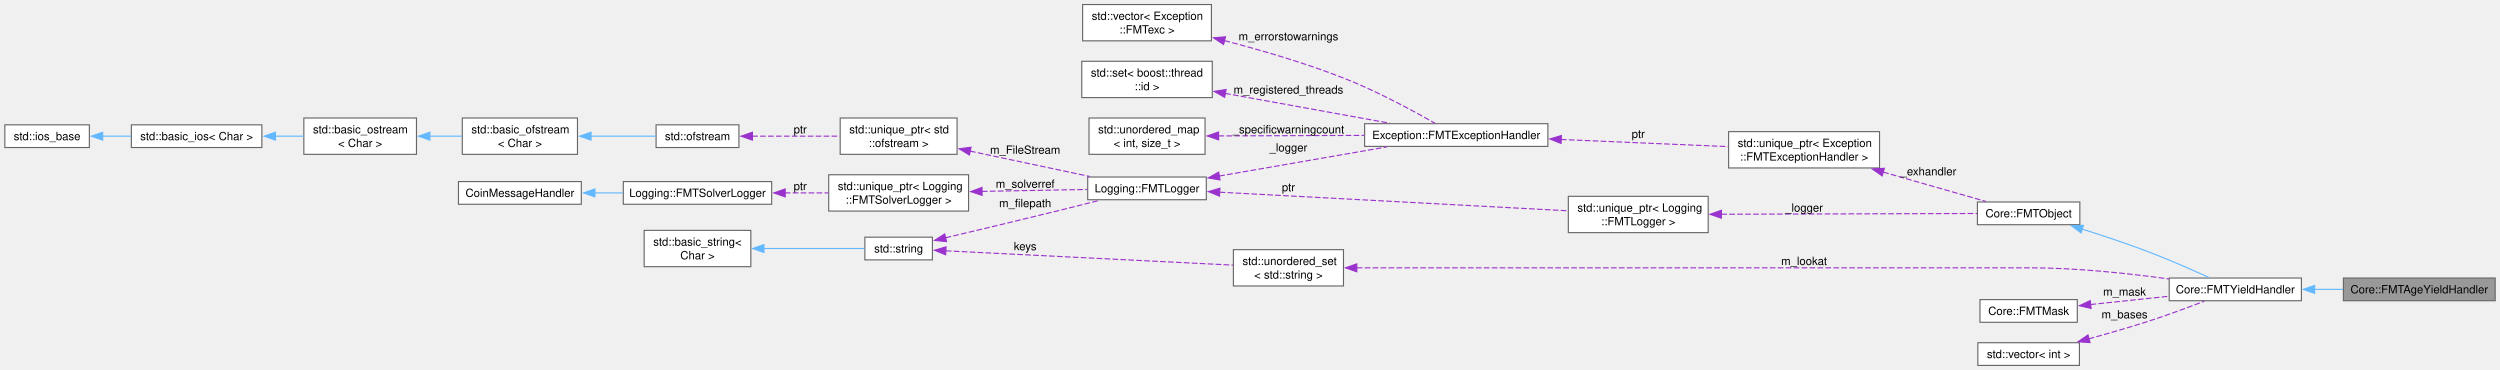
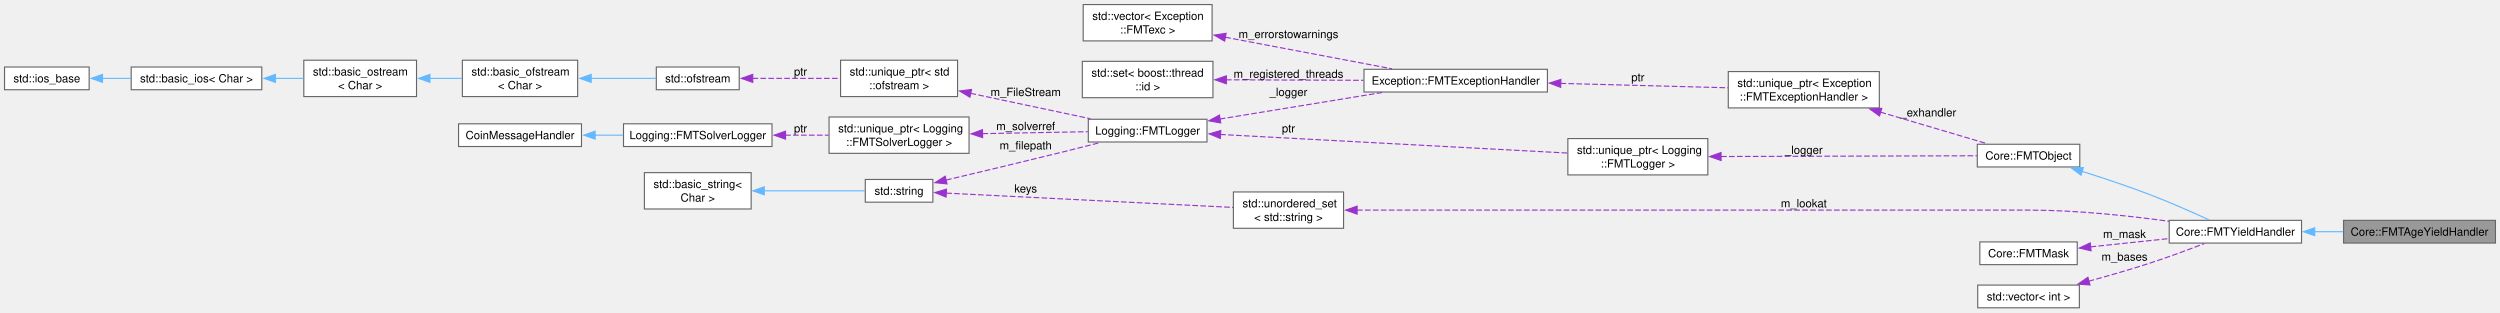
- <svg xmlns="http://www.w3.org/2000/svg" xmlns:xlink="http://www.w3.org/1999/xlink" width="2203pt" height="326pt" viewBox="0.00 0.00 2202.50 326.00">
-   <g id="graph0" class="graph" transform="scale(1 1) rotate(0) translate(4 322)">
+ <svg xmlns="http://www.w3.org/2000/svg" xmlns:xlink="http://www.w3.org/1999/xlink" width="2201pt" height="275pt" viewBox="0.00 0.00 2201.25 275.00">
+   <g id="graph0" class="graph" transform="scale(1 1) rotate(0) translate(4 271)">
    <g id="node1" class="node">
      <g id="a_node1">
        <a xlink:title="Yield handler for age based yields, as seen in the yield section with _AGE.">
-           <polygon fill="#999999" stroke="#666666" points="2194.5,-77 2060.75,-77 2060.75,-57 2194.5,-57 2194.5,-77" />
-           <text text-anchor="middle" x="2127.62" y="-63.5" font-family="Helvetica,sans-Serif" font-size="10.00">Core::FMTAgeYieldHandler</text>
+           <polygon fill="#999999" stroke="#666666" points="2193.25,-77 2059.5,-77 2059.5,-57 2193.25,-57 2193.25,-77" />
+           <text text-anchor="middle" x="2126.38" y="-63.5" font-family="Helvetica,sans-Serif" font-size="10.00">Core::FMTAgeYieldHandler</text>
        </a>
      </g>
    </g>
    <g id="node2" class="node">
      <g id="a_node2">
        <a xlink:href="classCore_1_1FMTYieldHandler.html" target="_top" xlink:title="Base class for yield handlers, holding a mask and the base ages of the yields.">
-           <polygon fill="white" stroke="#666666" points="2023.75,-77 1907.25,-77 1907.25,-57 2023.75,-57 2023.75,-77" />
-           <text text-anchor="middle" x="1965.5" y="-63.5" font-family="Helvetica,sans-Serif" font-size="10.00">Core::FMTYieldHandler</text>
+           <polygon fill="white" stroke="#666666" points="2022.5,-77 1906,-77 1906,-57 2022.5,-57 2022.5,-77" />
+           <text text-anchor="middle" x="1964.25" y="-63.5" font-family="Helvetica,sans-Serif" font-size="10.00">Core::FMTYieldHandler</text>
        </a>
      </g>
    </g>
    <g id="edge1" class="edge">
-       <path fill="none" stroke="#63b8ff" d="M2035.14,-67C2043.51,-67 2052.06,-67 2060.4,-67" />
-       <polygon fill="#63b8ff" stroke="#63b8ff" points="2035.37,-63.5 2025.37,-67 2035.37,-70.5 2035.37,-63.5" />
+       <path fill="none" stroke="#63b8ff" d="M2033.89,-67C2042.26,-67 2050.81,-67 2059.15,-67" />
+       <polygon fill="#63b8ff" stroke="#63b8ff" points="2034.12,-63.5 2024.12,-67 2034.12,-70.5 2034.12,-63.5" />
    </g>
    <g id="node3" class="node">
      <g id="a_node3">
        <a xlink:href="classCore_1_1FMTObject.html" target="_top" xlink:title="Base class of multiple FMT classes holding a shared exception handler pointer and logger.">
-           <polygon fill="white" stroke="#666666" points="1828.5,-144 1738.25,-144 1738.25,-124 1828.5,-124 1828.5,-144" />
-           <text text-anchor="middle" x="1783.38" y="-130.5" font-family="Helvetica,sans-Serif" font-size="10.00">Core::FMTObject</text>
+           <polygon fill="white" stroke="#666666" points="1827.25,-144 1737,-144 1737,-124 1827.25,-124 1827.25,-144" />
+           <text text-anchor="middle" x="1782.12" y="-130.5" font-family="Helvetica,sans-Serif" font-size="10.00">Core::FMTObject</text>
        </a>
      </g>
    </g>
    <g id="edge2" class="edge">
-       <path fill="none" stroke="#63b8ff" d="M1830.41,-120.17C1848.85,-114.35 1870.2,-107.25 1889.25,-100 1907.38,-93.1 1927.49,-84.22 1942.35,-77.41" />
-       <polygon fill="#63b8ff" stroke="#63b8ff" points="1829.59,-116.76 1821.08,-123.08 1831.67,-123.44 1829.59,-116.76" />
+       <path fill="none" stroke="#63b8ff" d="M1829.16,-120.17C1847.6,-114.35 1868.95,-107.25 1888,-100 1906.13,-93.1 1926.24,-84.22 1941.1,-77.41" />
+       <polygon fill="#63b8ff" stroke="#63b8ff" points="1828.34,-116.76 1819.83,-123.08 1830.42,-123.44 1828.34,-116.76" />
    </g>
    <g id="node4" class="node">
      <g id="a_node4">
        <a xlink:title=" ">
-           <polygon fill="white" stroke="#666666" points="1652,-206 1519,-206 1519,-174 1652,-174 1652,-206" />
-           <text text-anchor="start" x="1527" y="-192.5" font-family="Helvetica,sans-Serif" font-size="10.00">std::unique_ptr&lt; Exception</text>
-           <text text-anchor="middle" x="1585.5" y="-180.5" font-family="Helvetica,sans-Serif" font-size="10.00">::FMTExceptionHandler &gt;</text>
+           <polygon fill="white" stroke="#666666" points="1650.75,-208 1517.75,-208 1517.75,-176 1650.75,-176 1650.75,-208" />
+           <text text-anchor="start" x="1525.75" y="-194.5" font-family="Helvetica,sans-Serif" font-size="10.00">std::unique_ptr&lt; Exception</text>
+           <text text-anchor="middle" x="1584.25" y="-182.5" font-family="Helvetica,sans-Serif" font-size="10.00">::FMTExceptionHandler &gt;</text>
        </a>
      </g>
    </g>
    <g id="edge3" class="edge">
-       <path fill="none" stroke="#9a32cd" stroke-dasharray="5,2" d="M1655.22,-170.35C1685.69,-161.64 1720.31,-151.74 1745.73,-144.48" />
-       <polygon fill="#9a32cd" stroke="#9a32cd" points="1654.32,-166.97 1645.66,-173.08 1656.24,-173.7 1654.32,-166.97" />
-       <text text-anchor="middle" x="1695.12" y="-167.5" font-family="Helvetica,sans-Serif" font-size="10.00"> _exhandler</text>
+       <path fill="none" stroke="#9a32cd" stroke-dasharray="5,2" d="M1651.77,-172.3C1683.28,-162.97 1719.63,-152.21 1745.76,-144.47" />
+       <polygon fill="#9a32cd" stroke="#9a32cd" points="1650.9,-168.91 1642.31,-175.1 1652.89,-175.62 1650.9,-168.91" />
+       <text text-anchor="middle" x="1693.88" y="-168.5" font-family="Helvetica,sans-Serif" font-size="10.00"> _exhandler</text>
    </g>
    <g id="node5" class="node">
      <g id="a_node5">
        <a xlink:href="classException_1_1FMTExceptionHandler.html" target="_top" xlink:title="Base class used to handle errors thrown in FMT.">
-           <polygon fill="white" stroke="#666666" points="1359.75,-213 1198.25,-213 1198.25,-193 1359.75,-193 1359.75,-213" />
-           <text text-anchor="middle" x="1279" y="-199.5" font-family="Helvetica,sans-Serif" font-size="10.00">Exception::FMTExceptionHandler</text>
+           <polygon fill="white" stroke="#666666" points="1358.5,-210 1197,-210 1197,-190 1358.5,-190 1358.5,-210" />
+           <text text-anchor="middle" x="1277.75" y="-196.5" font-family="Helvetica,sans-Serif" font-size="10.00">Exception::FMTExceptionHandler</text>
        </a>
      </g>
    </g>
    <g id="edge4" class="edge">
-       <path fill="none" stroke="#9a32cd" stroke-dasharray="5,2" d="M1371.24,-199.1C1418.75,-197.08 1475.76,-194.64 1518.88,-192.8" />
-       <polygon fill="#9a32cd" stroke="#9a32cd" points="1371.36,-195.6 1361.52,-199.52 1371.66,-202.59 1371.36,-195.6" />
-       <text text-anchor="middle" x="1439.38" y="-200.5" font-family="Helvetica,sans-Serif" font-size="10.00"> ptr</text>
+       <path fill="none" stroke="#9a32cd" stroke-dasharray="5,2" d="M1369.99,-197.6C1417.5,-196.35 1474.51,-194.86 1517.63,-193.72" />
+       <polygon fill="#9a32cd" stroke="#9a32cd" points="1370.17,-194.1 1360.27,-197.86 1370.36,-201.09 1370.17,-194.1" />
+       <text text-anchor="middle" x="1438.12" y="-199.5" font-family="Helvetica,sans-Serif" font-size="10.00"> ptr</text>
    </g>
    <g id="node6" class="node">
      <g id="a_node6">
-         <a xlink:title=" ">
-           <polygon fill="white" stroke="#666666" points="1057.62,-218 955.38,-218 955.38,-186 1057.62,-186 1057.62,-218" />
-           <text text-anchor="start" x="963.38" y="-204.5" font-family="Helvetica,sans-Serif" font-size="10.00">std::unordered_map</text>
-           <text text-anchor="middle" x="1006.5" y="-192.5" font-family="Helvetica,sans-Serif" font-size="10.00">&lt; int, size_t &gt;</text>
-         </a>
-       </g>
-     </g>
-     <g id="edge5" class="edge">
-       <path fill="none" stroke="#9a32cd" stroke-dasharray="5,2" d="M1069.51,-202.23C1107.63,-202.37 1156.87,-202.55 1197.92,-202.7" />
-       <polygon fill="#9a32cd" stroke="#9a32cd" points="1069.59,-198.73 1059.58,-202.19 1069.56,-205.73 1069.59,-198.73" />
-       <text text-anchor="middle" x="1131.12" y="-204.5" font-family="Helvetica,sans-Serif" font-size="10.00"> _specificwarningcount</text>
-     </g>
-     <g id="node7" class="node">
-       <g id="a_node7">
        <a xlink:href="classLogging_1_1FMTLogger.html" target="_top" xlink:title="Base class handling the level of information printed by FMT.">
          <polygon fill="white" stroke="#666666" points="1058.75,-166 954.25,-166 954.25,-146 1058.75,-146 1058.75,-166" />
          <text text-anchor="middle" x="1006.5" y="-152.5" font-family="Helvetica,sans-Serif" font-size="10.00">Logging::FMTLogger</text>
        </a>
      </g>
    </g>
-     <g id="edge6" class="edge">
-       <path fill="none" stroke="#9a32cd" stroke-dasharray="5,2" d="M1070.15,-166.88C1102.94,-172.57 1143.76,-179.66 1180.25,-186 1192.38,-188.11 1205.37,-190.37 1217.77,-192.52" />
-       <polygon fill="#9a32cd" stroke="#9a32cd" points="1070.84,-163.44 1060.39,-165.18 1069.65,-170.34 1070.84,-163.44" />
-       <text text-anchor="middle" x="1131.12" y="-188.5" font-family="Helvetica,sans-Serif" font-size="10.00"> _logger</text>
-     </g>
-     <g id="node21" class="node">
-       <g id="a_node21">
-         <a xlink:title=" ">
-           <polygon fill="white" stroke="#666666" points="1501,-149 1377.75,-149 1377.75,-117 1501,-117 1501,-149" />
-           <text text-anchor="start" x="1385.75" y="-135.5" font-family="Helvetica,sans-Serif" font-size="10.00">std::unique_ptr&lt; Logging</text>
-           <text text-anchor="middle" x="1439.38" y="-123.5" font-family="Helvetica,sans-Serif" font-size="10.00">::FMTLogger &gt;</text>
-         </a>
-       </g>
-     </g>
-     <g id="edge21" class="edge">
-       <path fill="none" stroke="#9a32cd" stroke-dasharray="5,2" d="M1070.49,-152.64C1152.83,-148.24 1296.09,-140.6 1377.41,-136.25" />
-       <polygon fill="#9a32cd" stroke="#9a32cd" points="1070.36,-149.14 1060.56,-153.17 1070.73,-156.13 1070.36,-149.14" />
-       <text text-anchor="middle" x="1131.12" y="-153.5" font-family="Helvetica,sans-Serif" font-size="10.00"> ptr</text>
-     </g>
-     <g id="node8" class="node">
-       <g id="a_node8">
+     <g id="edge5" class="edge">
+       <path fill="none" stroke="#9a32cd" stroke-dasharray="5,2" d="M1070.05,-166.21C1102.55,-171.51 1142.91,-178.1 1179,-184 1189.95,-185.79 1201.58,-187.69 1212.86,-189.54" />
+       <polygon fill="#9a32cd" stroke="#9a32cd" points="1070.83,-162.79 1060.4,-164.63 1069.71,-169.7 1070.83,-162.79" />
+       <text text-anchor="middle" x="1130.5" y="-186.5" font-family="Helvetica,sans-Serif" font-size="10.00"> _logger</text>
+     </g>
+     <g id="node20" class="node">
+       <g id="a_node20">
+         <a xlink:title=" ">
+           <polygon fill="white" stroke="#666666" points="1499.75,-149 1376.5,-149 1376.5,-117 1499.75,-117 1499.75,-149" />
+           <text text-anchor="start" x="1384.5" y="-135.5" font-family="Helvetica,sans-Serif" font-size="10.00">std::unique_ptr&lt; Logging</text>
+           <text text-anchor="middle" x="1438.12" y="-123.5" font-family="Helvetica,sans-Serif" font-size="10.00">::FMTLogger &gt;</text>
+         </a>
+       </g>
+     </g>
+     <g id="edge20" class="edge">
+       <path fill="none" stroke="#9a32cd" stroke-dasharray="5,2" d="M1070.34,-152.63C1074.29,-152.41 1078.2,-152.2 1082,-152 1185.27,-146.47 1305.43,-140.04 1376.17,-136.26" />
+       <polygon fill="#9a32cd" stroke="#9a32cd" points="1070.51,-149.11 1060.71,-153.14 1070.88,-156.1 1070.51,-149.11" />
+       <text text-anchor="middle" x="1130.5" y="-154.5" font-family="Helvetica,sans-Serif" font-size="10.00"> ptr</text>
+     </g>
+     <g id="node7" class="node">
+       <g id="a_node7">
        <a xlink:title=" ">
          <polygon fill="white" stroke="#666666" points="849.25,-168 726,-168 726,-136 849.25,-136 849.25,-168" />
          <text text-anchor="start" x="734" y="-154.5" font-family="Helvetica,sans-Serif" font-size="10.00">std::unique_ptr&lt; Logging</text>
          <text text-anchor="middle" x="787.62" y="-142.5" font-family="Helvetica,sans-Serif" font-size="10.00">::FMTSolverLogger &gt;</text>
        </a>
      </g>
    </g>
-     <g id="edge7" class="edge">
+     <g id="edge6" class="edge">
      <path fill="none" stroke="#9a32cd" stroke-dasharray="5,2" d="M861.02,-153.34C891.4,-153.9 926.03,-154.53 953.77,-155.05" />
      <polygon fill="#9a32cd" stroke="#9a32cd" points="861.19,-149.84 851.13,-153.15 861.06,-156.84 861.19,-149.84" />
      <text text-anchor="middle" x="899.12" y="-156.5" font-family="Helvetica,sans-Serif" font-size="10.00"> m_solverref</text>
    </g>
-     <g id="node9" class="node">
-       <g id="a_node9">
+     <g id="node8" class="node">
+       <g id="a_node8">
        <a xlink:href="classLogging_1_1FMTSolverLogger.html" target="_top" xlink:title="Abstract logger used with the OSI solver interface (CoinMessageHandler).">
          <polygon fill="white" stroke="#666666" points="675.75,-162 545,-162 545,-142 675.75,-142 675.75,-162" />
          <text text-anchor="middle" x="610.38" y="-148.5" font-family="Helvetica,sans-Serif" font-size="10.00">Logging::FMTSolverLogger</text>
        </a>
      </g>
    </g>
-     <g id="edge8" class="edge">
+     <g id="edge7" class="edge">
      <path fill="none" stroke="#9a32cd" stroke-dasharray="5,2" d="M687.28,-152C700.09,-152 713.25,-152 725.62,-152" />
      <polygon fill="#9a32cd" stroke="#9a32cd" points="687.65,-148.5 677.65,-152 687.65,-155.5 687.65,-148.5" />
      <text text-anchor="middle" x="700.88" y="-154.5" font-family="Helvetica,sans-Serif" font-size="10.00"> ptr</text>
    </g>
+     <g id="node9" class="node">
+       <g id="a_node9">
+         <a xlink:title=" ">
+           <polygon fill="white" stroke="#666666" points="508,-162 399.75,-162 399.75,-142 508,-142 508,-162" />
+           <text text-anchor="middle" x="453.88" y="-148.5" font-family="Helvetica,sans-Serif" font-size="10.00">CoinMessageHandler</text>
+         </a>
+       </g>
+     </g>
+     <g id="edge8" class="edge">
+       <path fill="none" stroke="#63b8ff" d="M519.91,-152C528.11,-152 536.5,-152 544.69,-152" />
+       <polygon fill="#63b8ff" stroke="#63b8ff" points="519.99,-148.5 509.99,-152 519.99,-155.5 519.99,-148.5" />
+     </g>
    <g id="node10" class="node">
      <g id="a_node10">
        <a xlink:title=" ">
-           <polygon fill="white" stroke="#666666" points="508,-162 399.75,-162 399.75,-142 508,-142 508,-162" />
-           <text text-anchor="middle" x="453.88" y="-148.5" font-family="Helvetica,sans-Serif" font-size="10.00">CoinMessageHandler</text>
-         </a>
-       </g>
-     </g>
-     <g id="edge9" class="edge">
-       <path fill="none" stroke="#63b8ff" d="M519.91,-152C528.11,-152 536.5,-152 544.69,-152" />
-       <polygon fill="#63b8ff" stroke="#63b8ff" points="519.99,-148.5 509.99,-152 519.99,-155.5 519.99,-148.5" />
-     </g>
-     <g id="node11" class="node">
-       <g id="a_node11">
-         <a xlink:title=" ">
          <polygon fill="white" stroke="#666666" points="817.38,-113 757.88,-113 757.88,-93 817.38,-93 817.38,-113" />
          <text text-anchor="middle" x="787.62" y="-99.5" font-family="Helvetica,sans-Serif" font-size="10.00">std::string</text>
        </a>
      </g>
    </g>
-     <g id="edge10" class="edge">
+     <g id="edge9" class="edge">
      <path fill="none" stroke="#9a32cd" stroke-dasharray="5,2" d="M828.98,-112.46C857.51,-119.2 896.63,-128.51 931,-137 942.02,-139.72 953.93,-142.73 964.93,-145.53" />
      <polygon fill="#9a32cd" stroke="#9a32cd" points="829.84,-109.07 819.31,-110.18 828.24,-115.88 829.84,-109.07" />
      <text text-anchor="middle" x="899.12" y="-139.5" font-family="Helvetica,sans-Serif" font-size="10.00"> m_filepath</text>
    </g>
-     <g id="node24" class="node">
-       <g id="a_node24">
-         <a xlink:title=" ">
-           <polygon fill="white" stroke="#666666" points="1179.62,-102 1082.62,-102 1082.62,-70 1179.62,-70 1179.62,-102" />
-           <text text-anchor="start" x="1090.62" y="-88.5" font-family="Helvetica,sans-Serif" font-size="10.00">std::unordered_set</text>
-           <text text-anchor="middle" x="1131.12" y="-76.5" font-family="Helvetica,sans-Serif" font-size="10.00">&lt; std::string &gt;</text>
-         </a>
-       </g>
-     </g>
-     <g id="edge25" class="edge">
-       <path fill="none" stroke="#9a32cd" stroke-dasharray="5,2" d="M829.23,-100.98C892.58,-97.83 1014.66,-91.75 1082.22,-88.38" />
-       <polygon fill="#9a32cd" stroke="#9a32cd" points="829.07,-97.48 819.25,-101.48 829.41,-104.47 829.07,-97.48" />
+     <g id="node23" class="node">
+       <g id="a_node23">
+         <a xlink:title=" ">
+           <polygon fill="white" stroke="#666666" points="1179,-102 1082,-102 1082,-70 1179,-70 1179,-102" />
+           <text text-anchor="start" x="1090" y="-88.5" font-family="Helvetica,sans-Serif" font-size="10.00">std::unordered_set</text>
+           <text text-anchor="middle" x="1130.5" y="-76.5" font-family="Helvetica,sans-Serif" font-size="10.00">&lt; std::string &gt;</text>
+         </a>
+       </g>
+     </g>
+     <g id="edge24" class="edge">
+       <path fill="none" stroke="#9a32cd" stroke-dasharray="5,2" d="M829.15,-100.98C892.39,-97.83 1014.25,-91.75 1081.68,-88.38" />
+       <polygon fill="#9a32cd" stroke="#9a32cd" points="829.01,-97.48 819.2,-101.48 829.36,-104.47 829.01,-97.48" />
      <text text-anchor="middle" x="899.12" y="-101.5" font-family="Helvetica,sans-Serif" font-size="10.00"> keys</text>
    </g>
-     <g id="node12" class="node">
-       <g id="a_node12">
+     <g id="node11" class="node">
+       <g id="a_node11">
        <a xlink:title=" ">
          <polygon fill="white" stroke="#666666" points="657.38,-119 563.38,-119 563.38,-87 657.38,-87 657.38,-119" />
          <text text-anchor="start" x="571.38" y="-105.5" font-family="Helvetica,sans-Serif" font-size="10.00">std::basic_string&lt;</text>
          <text text-anchor="middle" x="610.38" y="-93.5" font-family="Helvetica,sans-Serif" font-size="10.00"> Char &gt;</text>
        </a>
      </g>
    </g>
-     <g id="edge11" class="edge">
+     <g id="edge10" class="edge">
      <path fill="none" stroke="#63b8ff" d="M668.93,-103C698.63,-103 733.57,-103 757.63,-103" />
      <polygon fill="#63b8ff" stroke="#63b8ff" points="668.93,-99.5 658.93,-103 668.93,-106.5 668.93,-99.5" />
    </g>
-     <g id="node13" class="node">
-       <g id="a_node13">
+     <g id="node12" class="node">
+       <g id="a_node12">
        <a xlink:title=" ">
          <polygon fill="white" stroke="#666666" points="839.12,-218 736.12,-218 736.12,-186 839.12,-186 839.12,-218" />
          <text text-anchor="start" x="744.12" y="-204.5" font-family="Helvetica,sans-Serif" font-size="10.00">std::unique_ptr&lt; std</text>
          <text text-anchor="middle" x="787.62" y="-192.5" font-family="Helvetica,sans-Serif" font-size="10.00">::ofstream &gt;</text>
        </a>
      </g>
    </g>
-     <g id="edge12" class="edge">
+     <g id="edge11" class="edge">
      <path fill="none" stroke="#9a32cd" stroke-dasharray="5,2" d="M850.52,-188.87C883.99,-181.77 924.77,-173.12 956.09,-166.48" />
      <polygon fill="#9a32cd" stroke="#9a32cd" points="850.01,-185.4 840.95,-190.9 851.46,-192.25 850.01,-185.4" />
      <text text-anchor="middle" x="899.12" y="-186.5" font-family="Helvetica,sans-Serif" font-size="10.00"> m_FileStream</text>
    </g>
-     <g id="node14" class="node">
-       <g id="a_node14">
+     <g id="node13" class="node">
+       <g id="a_node13">
        <a xlink:title=" ">
          <polygon fill="white" stroke="#666666" points="646.88,-212 573.88,-212 573.88,-192 646.88,-192 646.88,-212" />
          <text text-anchor="middle" x="610.38" y="-198.5" font-family="Helvetica,sans-Serif" font-size="10.00">std::ofstream</text>
        </a>
      </g>
    </g>
-     <g id="edge13" class="edge">
+     <g id="edge12" class="edge">
      <path fill="none" stroke="#9a32cd" stroke-dasharray="5,2" d="M658.53,-202C682.42,-202 711.46,-202 735.84,-202" />
      <polygon fill="#9a32cd" stroke="#9a32cd" points="658.78,-198.5 648.78,-202 658.78,-205.5 658.78,-198.5" />
      <text text-anchor="middle" x="700.88" y="-204.5" font-family="Helvetica,sans-Serif" font-size="10.00"> ptr</text>
    </g>
-     <g id="node15" class="node">
-       <g id="a_node15">
+     <g id="node14" class="node">
+       <g id="a_node14">
        <a xlink:title=" ">
          <polygon fill="white" stroke="#666666" points="504.62,-218 403.12,-218 403.12,-186 504.62,-186 504.62,-218" />
          <text text-anchor="start" x="411.12" y="-204.5" font-family="Helvetica,sans-Serif" font-size="10.00">std::basic_ofstream</text>
          <text text-anchor="middle" x="453.88" y="-192.5" font-family="Helvetica,sans-Serif" font-size="10.00">&lt; Char &gt;</text>
        </a>
      </g>
    </g>
-     <g id="edge14" class="edge">
+     <g id="edge13" class="edge">
      <path fill="none" stroke="#63b8ff" d="M516.29,-202C535.75,-202 556.61,-202 573.64,-202" />
      <polygon fill="#63b8ff" stroke="#63b8ff" points="516.55,-198.5 506.55,-202 516.55,-205.5 516.55,-198.5" />
    </g>
-     <g id="node16" class="node">
-       <g id="a_node16">
+     <g id="node15" class="node">
+       <g id="a_node15">
        <a xlink:title=" ">
          <polygon fill="white" stroke="#666666" points="362.75,-218 263.5,-218 263.5,-186 362.75,-186 362.75,-218" />
          <text text-anchor="start" x="271.5" y="-204.5" font-family="Helvetica,sans-Serif" font-size="10.00">std::basic_ostream</text>
          <text text-anchor="middle" x="313.12" y="-192.5" font-family="Helvetica,sans-Serif" font-size="10.00">&lt; Char &gt;</text>
        </a>
      </g>
    </g>
-     <g id="edge15" class="edge">
+     <g id="edge14" class="edge">
      <path fill="none" stroke="#63b8ff" d="M374.49,-202C384,-202 393.75,-202 402.99,-202" />
      <polygon fill="#63b8ff" stroke="#63b8ff" points="374.56,-198.5 364.56,-202 374.56,-205.5 374.56,-198.5" />
    </g>
+     <g id="node16" class="node">
+       <g id="a_node16">
+         <a xlink:title=" ">
+           <polygon fill="white" stroke="#666666" points="226.5,-212 111.5,-212 111.5,-192 226.5,-192 226.5,-212" />
+           <text text-anchor="middle" x="169" y="-198.5" font-family="Helvetica,sans-Serif" font-size="10.00">std::basic_ios&lt; Char &gt;</text>
+         </a>
+       </g>
+     </g>
+     <g id="edge15" class="edge">
+       <path fill="none" stroke="#63b8ff" d="M238.4,-202C246.83,-202 255.31,-202 263.36,-202" />
+       <polygon fill="#63b8ff" stroke="#63b8ff" points="238.5,-198.5 228.5,-202 238.5,-205.5 238.5,-198.5" />
+     </g>
    <g id="node17" class="node">
      <g id="a_node17">
        <a xlink:title=" ">
-           <polygon fill="white" stroke="#666666" points="226.5,-212 111.5,-212 111.5,-192 226.5,-192 226.5,-212" />
-           <text text-anchor="middle" x="169" y="-198.5" font-family="Helvetica,sans-Serif" font-size="10.00">std::basic_ios&lt; Char &gt;</text>
+           <polygon fill="white" stroke="#666666" points="74.5,-212 0,-212 0,-192 74.5,-192 74.5,-212" />
+           <text text-anchor="middle" x="37.25" y="-198.5" font-family="Helvetica,sans-Serif" font-size="10.00">std::ios_base</text>
        </a>
      </g>
    </g>
    <g id="edge16" class="edge">
-       <path fill="none" stroke="#63b8ff" d="M238.4,-202C246.83,-202 255.31,-202 263.36,-202" />
-       <polygon fill="#63b8ff" stroke="#63b8ff" points="238.5,-198.5 228.5,-202 238.5,-205.5 238.5,-198.5" />
+       <path fill="none" stroke="#63b8ff" d="M86.07,-202C94.32,-202 102.96,-202 111.41,-202" />
+       <polygon fill="#63b8ff" stroke="#63b8ff" points="86.25,-198.5 76.25,-202 86.25,-205.5 86.25,-198.5" />
    </g>
    <g id="node18" class="node">
      <g id="a_node18">
        <a xlink:title=" ">
-           <polygon fill="white" stroke="#666666" points="74.5,-212 0,-212 0,-192 74.5,-192 74.5,-212" />
-           <text text-anchor="middle" x="37.25" y="-198.5" font-family="Helvetica,sans-Serif" font-size="10.00">std::ios_base</text>
+           <polygon fill="white" stroke="#666666" points="1063.25,-267 949.75,-267 949.75,-235 1063.25,-235 1063.25,-267" />
+           <text text-anchor="start" x="957.75" y="-253.5" font-family="Helvetica,sans-Serif" font-size="10.00">std::vector&lt; Exception</text>
+           <text text-anchor="middle" x="1006.5" y="-241.5" font-family="Helvetica,sans-Serif" font-size="10.00">::FMTexc &gt;</text>
        </a>
      </g>
    </g>
    <g id="edge17" class="edge">
-       <path fill="none" stroke="#63b8ff" d="M86.07,-202C94.32,-202 102.96,-202 111.41,-202" />
-       <polygon fill="#63b8ff" stroke="#63b8ff" points="86.25,-198.5 76.25,-202 86.25,-205.5 86.25,-198.5" />
+       <path fill="none" stroke="#9a32cd" stroke-dasharray="5,2" d="M1074.82,-238.25C1120.12,-229.67 1179.12,-218.49 1221.63,-210.44" />
+       <polygon fill="#9a32cd" stroke="#9a32cd" points="1074.28,-234.79 1065.1,-240.09 1075.58,-241.67 1074.28,-234.79" />
+       <text text-anchor="middle" x="1130.5" y="-237.5" font-family="Helvetica,sans-Serif" font-size="10.00"> m_errorstowarnings</text>
    </g>
    <g id="node19" class="node">
      <g id="a_node19">
        <a xlink:title=" ">
-           <polygon fill="white" stroke="#666666" points="1063.25,-318 949.75,-318 949.75,-286 1063.25,-286 1063.25,-318" />
-           <text text-anchor="start" x="957.75" y="-304.5" font-family="Helvetica,sans-Serif" font-size="10.00">std::vector&lt; Exception</text>
-           <text text-anchor="middle" x="1006.5" y="-292.5" font-family="Helvetica,sans-Serif" font-size="10.00">::FMTexc &gt;</text>
+           <polygon fill="white" stroke="#666666" points="1064,-217 949,-217 949,-185 1064,-185 1064,-217" />
+           <text text-anchor="start" x="957" y="-203.5" font-family="Helvetica,sans-Serif" font-size="10.00">std::set&lt; boost::thread</text>
+           <text text-anchor="middle" x="1006.5" y="-191.5" font-family="Helvetica,sans-Serif" font-size="10.00">::id &gt;</text>
        </a>
      </g>
    </g>
    <g id="edge18" class="edge">
-       <path fill="none" stroke="#9a32cd" stroke-dasharray="5,2" d="M1074.81,-286.19C1107.18,-277.76 1146.25,-266.37 1180.25,-253 1209.34,-241.56 1241.28,-224.26 1260.47,-213.3" />
-       <polygon fill="#9a32cd" stroke="#9a32cd" points="1073.94,-282.8 1065.12,-288.67 1075.68,-289.58 1073.94,-282.8" />
-       <text text-anchor="middle" x="1131.12" y="-286.5" font-family="Helvetica,sans-Serif" font-size="10.00"> m_errorstowarnings</text>
-     </g>
-     <g id="node20" class="node">
-       <g id="a_node20">
-         <a xlink:title=" ">
-           <polygon fill="white" stroke="#666666" points="1064,-268 949,-268 949,-236 1064,-236 1064,-268" />
-           <text text-anchor="start" x="957" y="-254.5" font-family="Helvetica,sans-Serif" font-size="10.00">std::set&lt; boost::thread</text>
-           <text text-anchor="middle" x="1006.5" y="-242.5" font-family="Helvetica,sans-Serif" font-size="10.00">::id &gt;</text>
-         </a>
-       </g>
+       <path fill="none" stroke="#9a32cd" stroke-dasharray="5,2" d="M1075.4,-200.75C1112.23,-200.61 1157.99,-200.44 1196.56,-200.3" />
+       <polygon fill="#9a32cd" stroke="#9a32cd" points="1075.77,-197.25 1065.79,-200.78 1075.8,-204.25 1075.77,-197.25" />
+       <text text-anchor="middle" x="1130.5" y="-202.5" font-family="Helvetica,sans-Serif" font-size="10.00"> m_registered_threads</text>
    </g>
    <g id="edge19" class="edge">
-       <path fill="none" stroke="#9a32cd" stroke-dasharray="5,2" d="M1075.27,-239.72C1120,-231.62 1177.95,-221.12 1220.44,-213.43" />
-       <polygon fill="#9a32cd" stroke="#9a32cd" points="1074.91,-236.23 1065.69,-241.46 1076.16,-243.12 1074.91,-236.23" />
-       <text text-anchor="middle" x="1131.12" y="-239.5" font-family="Helvetica,sans-Serif" font-size="10.00"> m_registered_threads</text>
-     </g>
-     <g id="edge20" class="edge">
-       <path fill="none" stroke="#9a32cd" stroke-dasharray="5,2" d="M1512.62,-133.21C1580.79,-133.41 1680.82,-133.7 1737.97,-133.87" />
-       <polygon fill="#9a32cd" stroke="#9a32cd" points="1512.65,-129.71 1502.64,-133.18 1512.63,-136.71 1512.65,-129.71" />
-       <text text-anchor="middle" x="1585.5" y="-135.5" font-family="Helvetica,sans-Serif" font-size="10.00"> _logger</text>
+       <path fill="none" stroke="#9a32cd" stroke-dasharray="5,2" d="M1511.37,-133.21C1579.54,-133.41 1679.57,-133.7 1736.72,-133.87" />
+       <polygon fill="#9a32cd" stroke="#9a32cd" points="1511.4,-129.71 1501.39,-133.18 1511.38,-136.71 1511.4,-129.71" />
+       <text text-anchor="middle" x="1584.25" y="-135.5" font-family="Helvetica,sans-Serif" font-size="10.00"> _logger</text>
+     </g>
+     <g id="node21" class="node">
+       <g id="a_node21">
+         <a xlink:href="classCore_1_1FMTMask.html" target="_top" xlink:title="Core class holding, as a boost dynamic bitset, which theme attributes are part of a mask.">
+           <polygon fill="white" stroke="#666666" points="1825,-58 1739.25,-58 1739.25,-38 1825,-38 1825,-58" />
+           <text text-anchor="middle" x="1782.12" y="-44.5" font-family="Helvetica,sans-Serif" font-size="10.00">Core::FMTMask</text>
+         </a>
+       </g>
+     </g>
+     <g id="edge21" class="edge">
+       <path fill="none" stroke="#9a32cd" stroke-dasharray="5,2" d="M1836.69,-53.65C1858.39,-55.94 1883.5,-58.59 1905.6,-60.92" />
+       <polygon fill="#9a32cd" stroke="#9a32cd" points="1837.17,-50.18 1826.86,-52.61 1836.44,-57.14 1837.17,-50.18" />
+       <text text-anchor="middle" x="1866.62" y="-61.5" font-family="Helvetica,sans-Serif" font-size="10.00"> m_mask</text>
    </g>
    <g id="node22" class="node">
      <g id="a_node22">
-         <a xlink:href="classCore_1_1FMTMask.html" target="_top" xlink:title="Core class holding, as a boost dynamic bitset, which theme attributes are part of a mask.">
-           <polygon fill="white" stroke="#666666" points="1826.25,-58 1740.5,-58 1740.5,-38 1826.25,-38 1826.25,-58" />
-           <text text-anchor="middle" x="1783.38" y="-44.5" font-family="Helvetica,sans-Serif" font-size="10.00">Core::FMTMask</text>
+         <a xlink:title=" ">
+           <polygon fill="white" stroke="#666666" points="1826.88,-20 1737.38,-20 1737.38,0 1826.88,0 1826.88,-20" />
+           <text text-anchor="middle" x="1782.12" y="-6.5" font-family="Helvetica,sans-Serif" font-size="10.00">std::vector&lt; int &gt;</text>
        </a>
      </g>
    </g>
    <g id="edge22" class="edge">
-       <path fill="none" stroke="#9a32cd" stroke-dasharray="5,2" d="M1837.94,-53.65C1859.64,-55.94 1884.75,-58.59 1906.85,-60.92" />
-       <polygon fill="#9a32cd" stroke="#9a32cd" points="1838.42,-50.18 1828.11,-52.61 1837.69,-57.14 1838.42,-50.18" />
-       <text text-anchor="middle" x="1867.88" y="-61.5" font-family="Helvetica,sans-Serif" font-size="10.00"> m_mask</text>
-     </g>
-     <g id="node23" class="node">
-       <g id="a_node23">
-         <a xlink:title=" ">
-           <polygon fill="white" stroke="#666666" points="1828.12,-20 1738.62,-20 1738.62,0 1828.12,0 1828.12,-20" />
-           <text text-anchor="middle" x="1783.38" y="-6.5" font-family="Helvetica,sans-Serif" font-size="10.00">std::vector&lt; int &gt;</text>
-         </a>
-       </g>
+       <path fill="none" stroke="#9a32cd" stroke-dasharray="5,2" d="M1835.05,-23.4C1852.02,-28.04 1870.9,-33.47 1888,-39 1904.44,-44.32 1922.61,-51.06 1936.98,-56.59" />
+       <polygon fill="#9a32cd" stroke="#9a32cd" points="1836.24,-20.1 1825.67,-20.87 1834.41,-26.86 1836.24,-20.1" />
+       <text text-anchor="middle" x="1866.62" y="-41.5" font-family="Helvetica,sans-Serif" font-size="10.00"> m_bases</text>
    </g>
    <g id="edge23" class="edge">
-       <path fill="none" stroke="#9a32cd" stroke-dasharray="5,2" d="M1836.3,-23.4C1853.27,-28.04 1872.15,-33.47 1889.25,-39 1905.69,-44.32 1923.86,-51.06 1938.23,-56.59" />
-       <polygon fill="#9a32cd" stroke="#9a32cd" points="1837.49,-20.1 1826.92,-20.87 1835.66,-26.86 1837.49,-20.1" />
-       <text text-anchor="middle" x="1867.88" y="-41.5" font-family="Helvetica,sans-Serif" font-size="10.00"> m_bases</text>
-     </g>
-     <g id="edge24" class="edge">
-       <path fill="none" stroke="#9a32cd" stroke-dasharray="5,2" d="M1191.31,-86C1252.99,-86 1352.46,-86 1438.38,-86 1438.38,-86 1438.38,-86 1784.38,-86 1825.57,-86 1871.77,-81.02 1907.07,-76.17" />
-       <polygon fill="#9a32cd" stroke="#9a32cd" points="1191.38,-82.5 1181.38,-86 1191.38,-89.5 1191.38,-82.5" />
-       <text text-anchor="middle" x="1585.5" y="-88.5" font-family="Helvetica,sans-Serif" font-size="10.00"> m_lookat</text>
+       <path fill="none" stroke="#9a32cd" stroke-dasharray="5,2" d="M1190.83,-86C1252.41,-86 1351.51,-86 1437.12,-86 1437.12,-86 1437.12,-86 1783.12,-86 1824.32,-86 1870.52,-81.02 1905.82,-76.17" />
+       <polygon fill="#9a32cd" stroke="#9a32cd" points="1190.92,-82.5 1180.92,-86 1190.92,-89.5 1190.92,-82.5" />
+       <text text-anchor="middle" x="1584.25" y="-88.5" font-family="Helvetica,sans-Serif" font-size="10.00"> m_lookat</text>
    </g>
  </g>
</svg>
